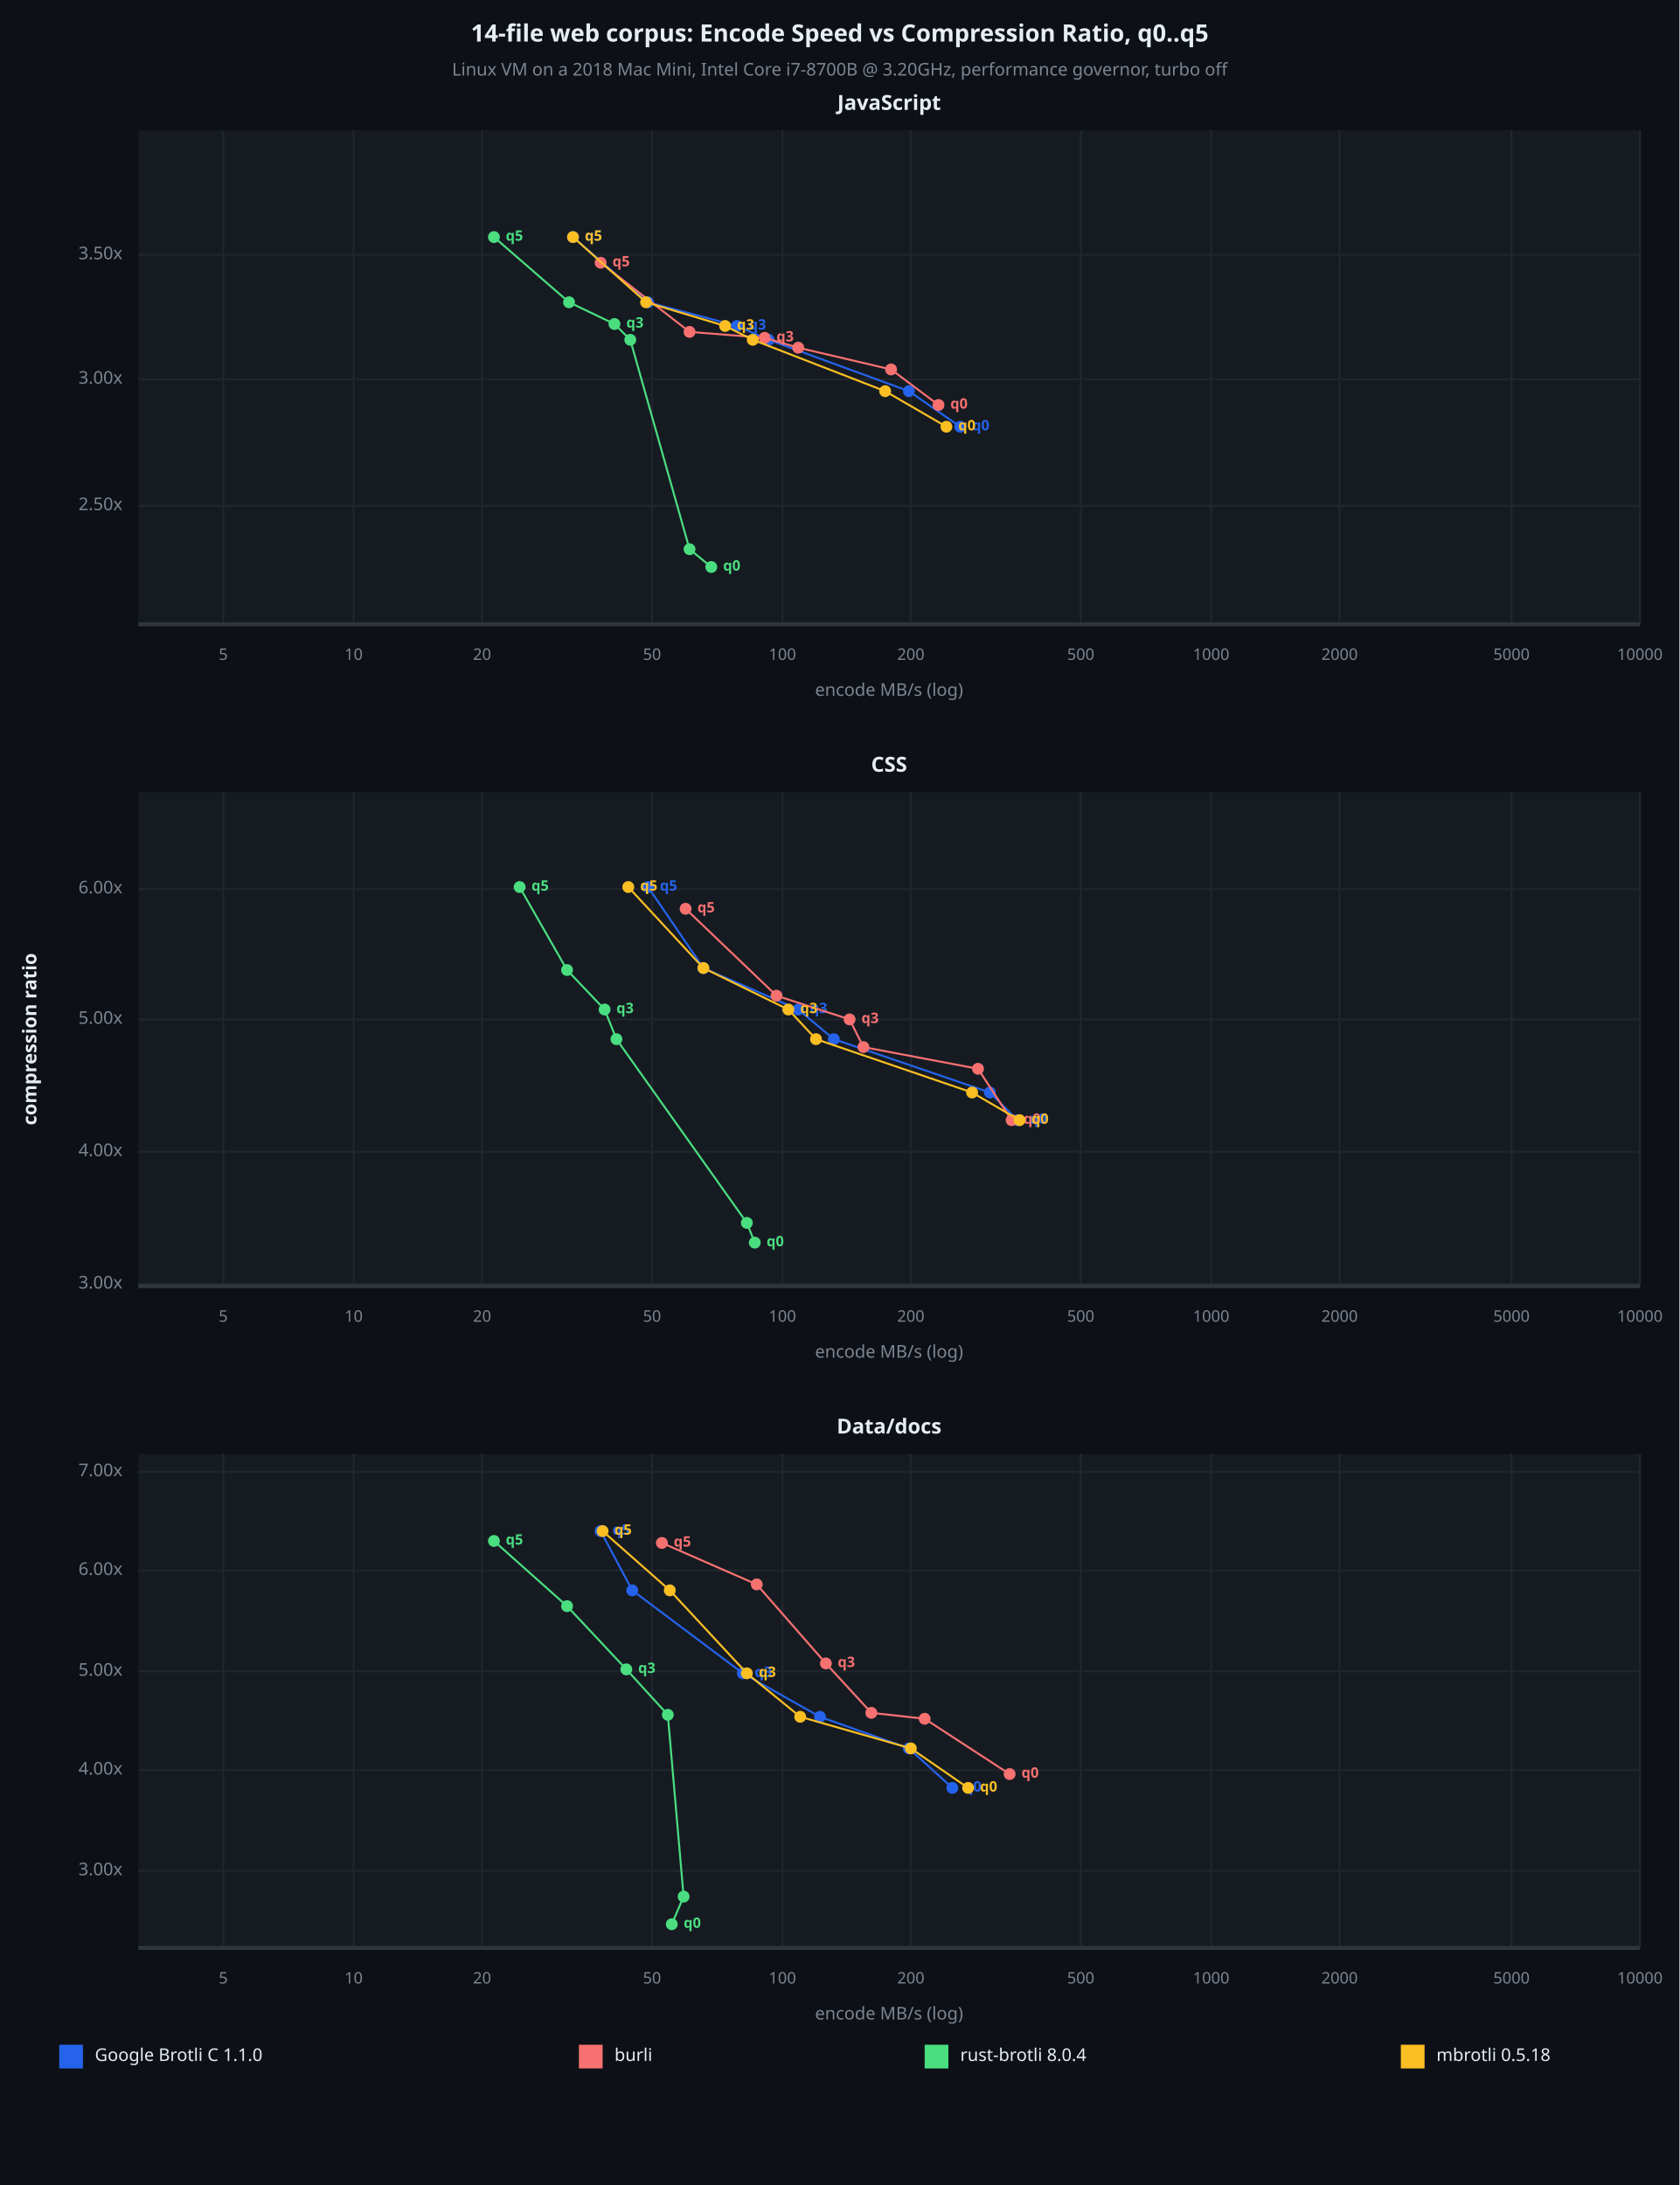
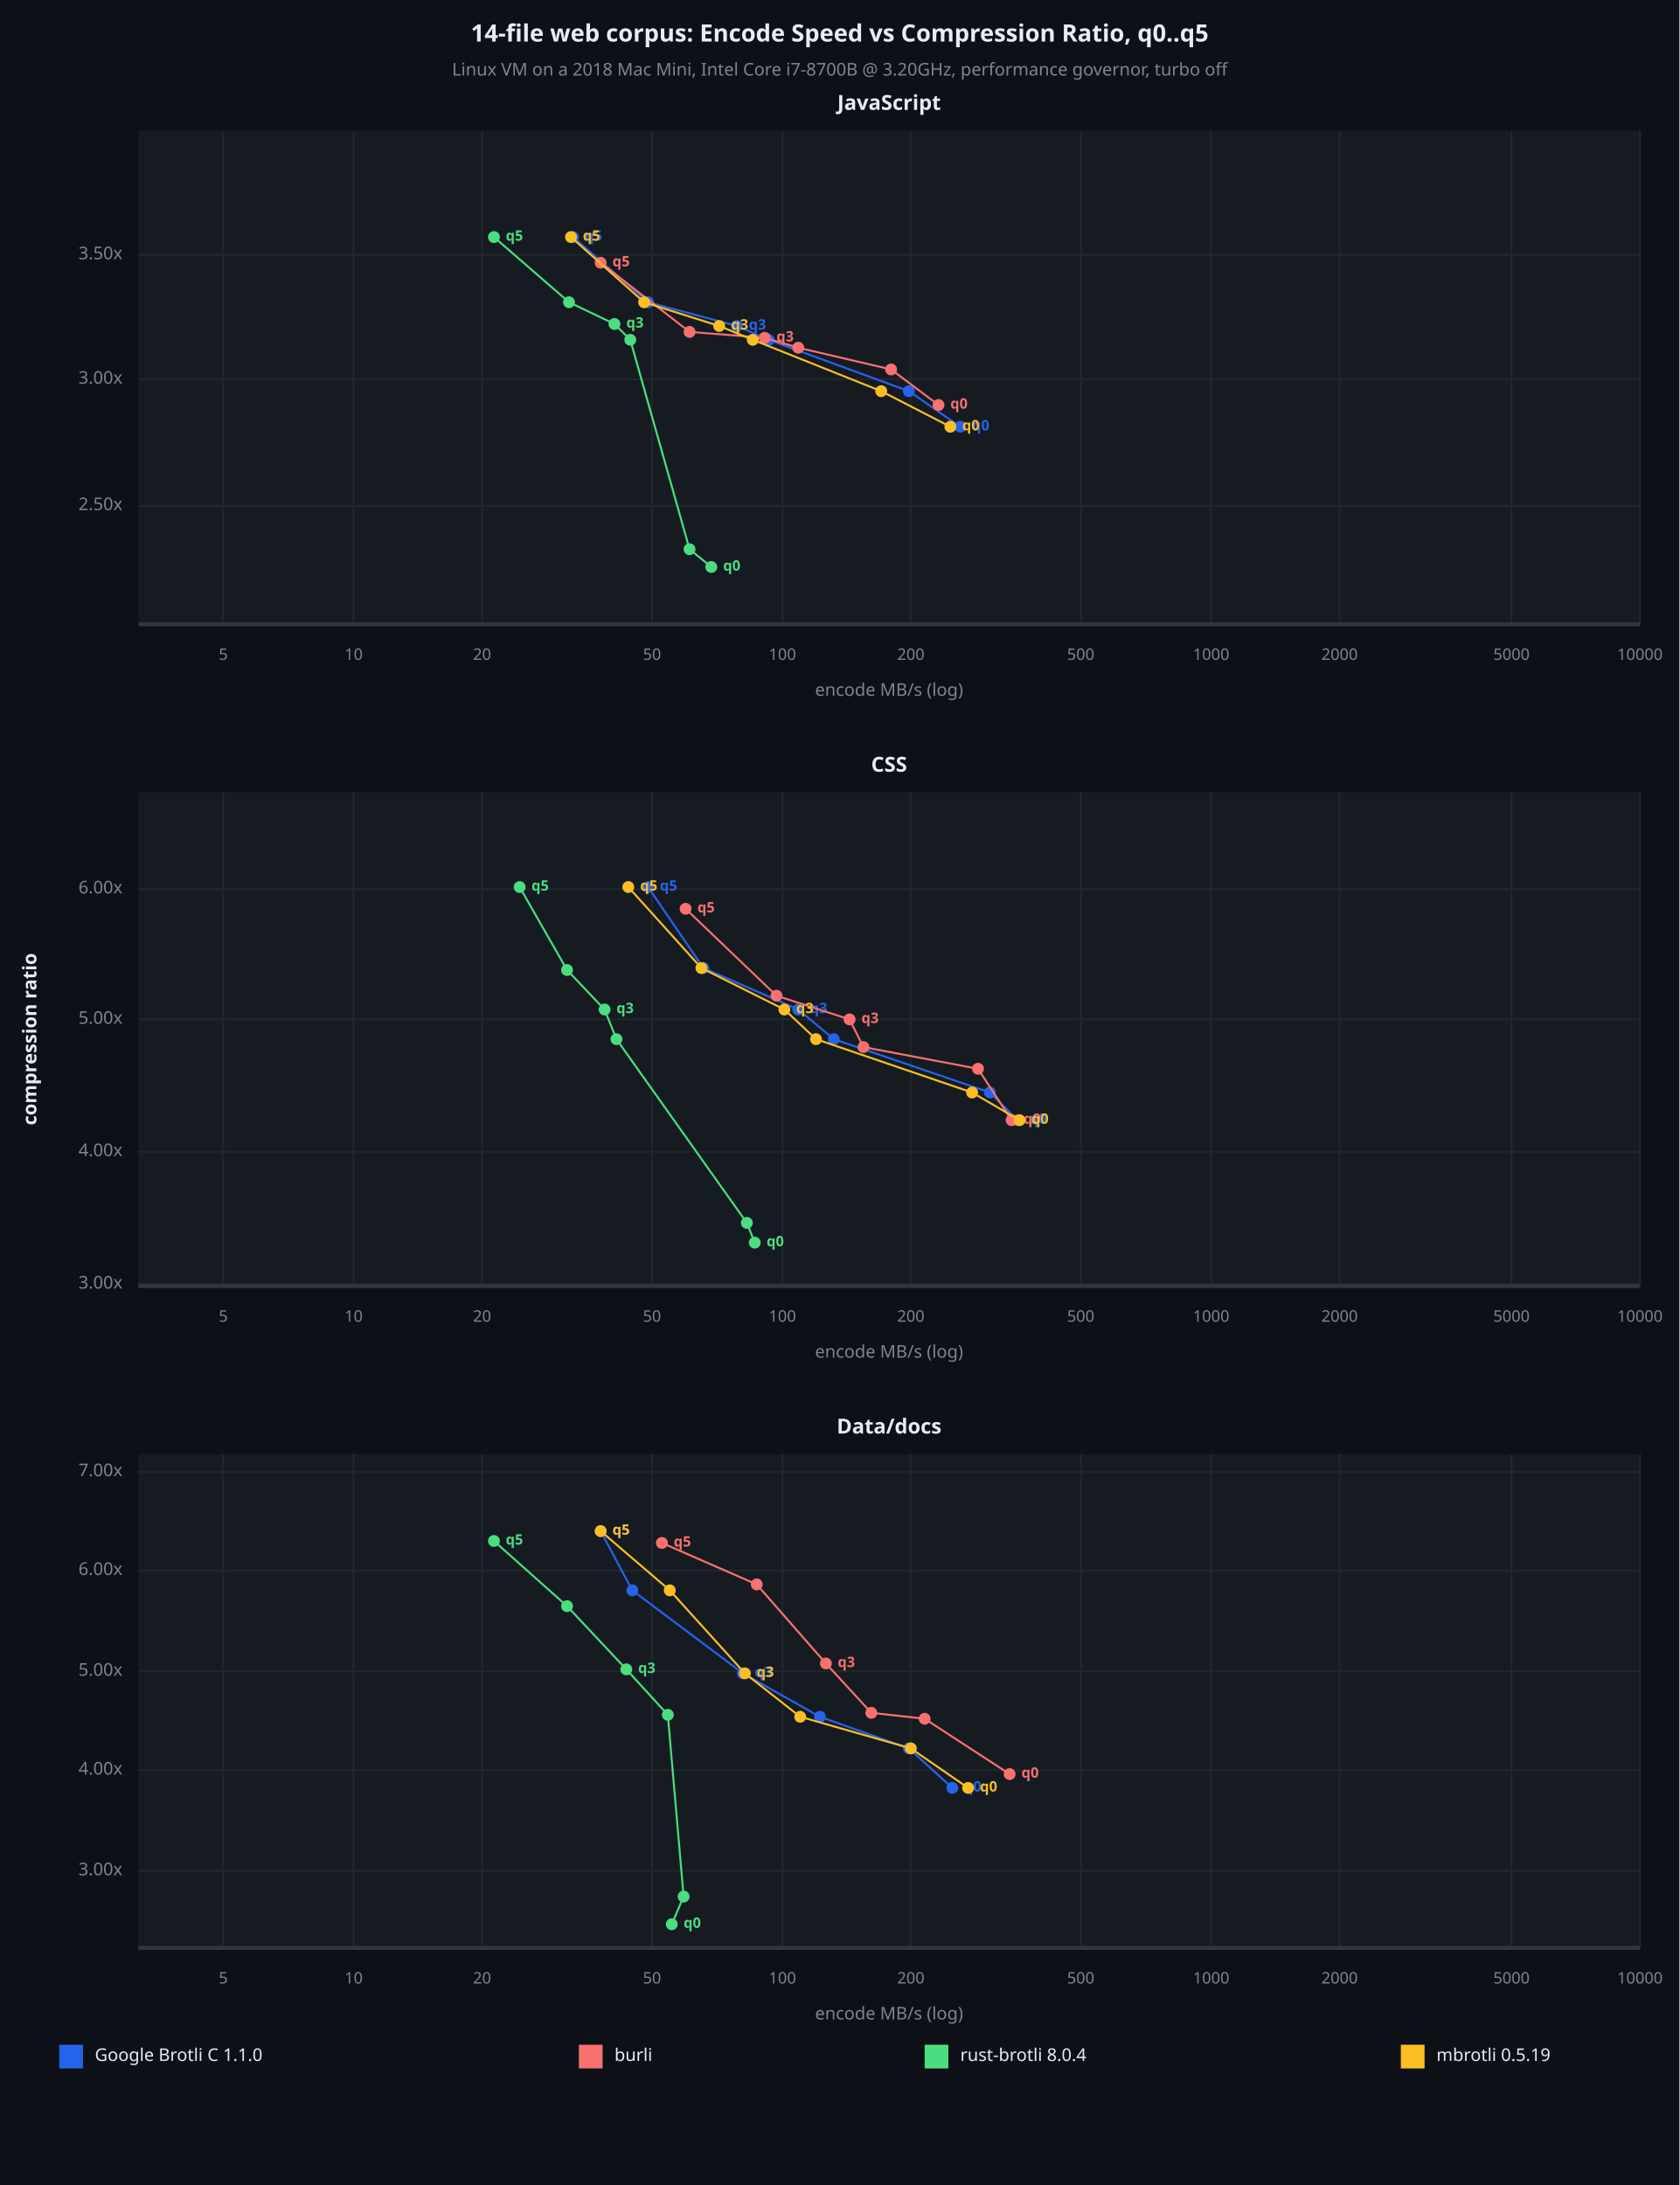
<svg xmlns="http://www.w3.org/2000/svg" viewBox="0 0 850 1106" font-family="system-ui, -apple-system, sans-serif">
  <rect x="0" y="0" width="850" height="1106" opacity="1" fill="#0D1117" stroke="none" />
  <text x="425" y="18" dy="0.5ex" text-anchor="middle" font-family="sans-serif" font-size="12.097" opacity="1" fill="#E6EDF3" font-weight="bold">
14-file web corpus: Encode Speed vs Compression Ratio, q0..q5
</text>
  <text x="425" y="36" dy="0.5ex" text-anchor="middle" font-family="sans-serif" font-size="8.871" opacity="1" fill="#7D8590">
Linux VM on a 2018 Mac Mini, Intel Core i7-8700B @ 3.20GHz, performance governor, turbo off
</text>
  <rect x="70" y="66" width="760" height="250" opacity="1" fill="#161B22" stroke="none" />
  <text x="450" y="53" dy="0.5ex" text-anchor="middle" font-family="sans-serif" font-size="10.484" opacity="1" fill="#E6EDF3" font-weight="bold">
JavaScript
</text>
  <polyline fill="none" opacity="1" stroke="#21262D" stroke-width="1" points="113,66 113,316 " />
  <text x="113" y="332" dy="0.5ex" text-anchor="middle" font-family="sans-serif" font-size="8.065" opacity="1" fill="#7D8590">
5
</text>
  <polyline fill="none" opacity="1" stroke="#21262D" stroke-width="1" points="179,66 179,316 " />
  <text x="179" y="332" dy="0.5ex" text-anchor="middle" font-family="sans-serif" font-size="8.065" opacity="1" fill="#7D8590">
10
</text>
  <polyline fill="none" opacity="1" stroke="#21262D" stroke-width="1" points="244,66 244,316 " />
  <text x="244" y="332" dy="0.5ex" text-anchor="middle" font-family="sans-serif" font-size="8.065" opacity="1" fill="#7D8590">
20
</text>
  <polyline fill="none" opacity="1" stroke="#21262D" stroke-width="1" points="330,66 330,316 " />
  <text x="330" y="332" dy="0.5ex" text-anchor="middle" font-family="sans-serif" font-size="8.065" opacity="1" fill="#7D8590">
50
</text>
  <polyline fill="none" opacity="1" stroke="#21262D" stroke-width="1" points="396,66 396,316 " />
  <text x="396" y="332" dy="0.5ex" text-anchor="middle" font-family="sans-serif" font-size="8.065" opacity="1" fill="#7D8590">
100
</text>
  <polyline fill="none" opacity="1" stroke="#21262D" stroke-width="1" points="461,66 461,316 " />
  <text x="461" y="332" dy="0.5ex" text-anchor="middle" font-family="sans-serif" font-size="8.065" opacity="1" fill="#7D8590">
200
</text>
  <polyline fill="none" opacity="1" stroke="#21262D" stroke-width="1" points="547,66 547,316 " />
  <text x="547" y="332" dy="0.5ex" text-anchor="middle" font-family="sans-serif" font-size="8.065" opacity="1" fill="#7D8590">
500
</text>
  <polyline fill="none" opacity="1" stroke="#21262D" stroke-width="1" points="613,66 613,316 " />
  <text x="613" y="332" dy="0.5ex" text-anchor="middle" font-family="sans-serif" font-size="8.065" opacity="1" fill="#7D8590">
1000
</text>
  <polyline fill="none" opacity="1" stroke="#21262D" stroke-width="1" points="678,66 678,316 " />
  <text x="678" y="332" dy="0.5ex" text-anchor="middle" font-family="sans-serif" font-size="8.065" opacity="1" fill="#7D8590">
2000
</text>
  <polyline fill="none" opacity="1" stroke="#21262D" stroke-width="1" points="765,66 765,316 " />
  <text x="765" y="332" dy="0.5ex" text-anchor="middle" font-family="sans-serif" font-size="8.065" opacity="1" fill="#7D8590">
5000
</text>
  <polyline fill="none" opacity="1" stroke="#21262D" stroke-width="1" points="830,66 830,316 " />
  <text x="830" y="332" dy="0.5ex" text-anchor="middle" font-family="sans-serif" font-size="8.065" opacity="1" fill="#7D8590">
10000
</text>
  <polyline fill="none" opacity="1" stroke="#21262D" stroke-width="1" points="70,256 830,256 " />
  <text x="62" y="256" dy="0.5ex" text-anchor="end" font-family="sans-serif" font-size="8.871" opacity="1" fill="#7D8590">
2.50x
</text>
  <polyline fill="none" opacity="1" stroke="#21262D" stroke-width="1" points="70,192 830,192 " />
  <text x="62" y="192" dy="0.5ex" text-anchor="end" font-family="sans-serif" font-size="8.871" opacity="1" fill="#7D8590">
3.00x
</text>
  <polyline fill="none" opacity="1" stroke="#21262D" stroke-width="1" points="70,129 830,129 " />
  <text x="62" y="129" dy="0.5ex" text-anchor="end" font-family="sans-serif" font-size="8.871" opacity="1" fill="#7D8590">
3.50x
</text>
  <polyline fill="none" opacity="1" stroke="#30363D" stroke-width="2" points="70,316 830,316 " />
  <polyline fill="none" opacity="1" stroke="#2563EB" stroke-width="1" points="486,216 460,198 389,172 373,165 328,153 290,120 " />
  <circle cx="486" cy="216" r="3" opacity="1" fill="#2563EB" stroke="none" stroke-width="1" />
  <text x="492" y="216" dy="0.5ex" text-anchor="start" font-family="sans-serif" font-size="7.258" opacity="1" fill="#2563EB" font-weight="bold">
q0
</text>
  <circle cx="460" cy="198" r="3" opacity="1" fill="#2563EB" stroke="none" stroke-width="1" />
  <circle cx="389" cy="172" r="3" opacity="1" fill="#2563EB" stroke="none" stroke-width="1" />
  <circle cx="373" cy="165" r="3" opacity="1" fill="#2563EB" stroke="none" stroke-width="1" />
  <text x="379" y="165" dy="0.5ex" text-anchor="start" font-family="sans-serif" font-size="7.258" opacity="1" fill="#2563EB" font-weight="bold">
q3
</text>
  <circle cx="328" cy="153" r="3" opacity="1" fill="#2563EB" stroke="none" stroke-width="1" />
  <circle cx="290" cy="120" r="3" opacity="1" fill="#2563EB" stroke="none" stroke-width="1" />
  <text x="296" y="120" dy="0.5ex" text-anchor="start" font-family="sans-serif" font-size="7.258" opacity="1" fill="#2563EB" font-weight="bold">
q5
</text>
  <polyline fill="none" opacity="1" stroke="#F87171" stroke-width="1" points="475,205 451,187 404,176 387,171 349,168 304,133 " />
  <circle cx="475" cy="205" r="3" opacity="1" fill="#F87171" stroke="none" stroke-width="1" />
  <text x="481" y="205" dy="0.5ex" text-anchor="start" font-family="sans-serif" font-size="7.258" opacity="1" fill="#F87171" font-weight="bold">
q0
</text>
  <circle cx="451" cy="187" r="3" opacity="1" fill="#F87171" stroke="none" stroke-width="1" />
  <circle cx="404" cy="176" r="3" opacity="1" fill="#F87171" stroke="none" stroke-width="1" />
  <circle cx="387" cy="171" r="3" opacity="1" fill="#F87171" stroke="none" stroke-width="1" />
  <text x="393" y="171" dy="0.5ex" text-anchor="start" font-family="sans-serif" font-size="7.258" opacity="1" fill="#F87171" font-weight="bold">
q3
</text>
  <circle cx="349" cy="168" r="3" opacity="1" fill="#F87171" stroke="none" stroke-width="1" />
  <circle cx="304" cy="133" r="3" opacity="1" fill="#F87171" stroke="none" stroke-width="1" />
  <text x="310" y="133" dy="0.5ex" text-anchor="start" font-family="sans-serif" font-size="7.258" opacity="1" fill="#F87171" font-weight="bold">
q5
</text>
  <polyline fill="none" opacity="1" stroke="#4ADE80" stroke-width="1" points="360,287 349,278 319,172 311,164 288,153 250,120 " />
  <circle cx="360" cy="287" r="3" opacity="1" fill="#4ADE80" stroke="none" stroke-width="1" />
  <text x="366" y="287" dy="0.5ex" text-anchor="start" font-family="sans-serif" font-size="7.258" opacity="1" fill="#4ADE80" font-weight="bold">
q0
</text>
  <circle cx="349" cy="278" r="3" opacity="1" fill="#4ADE80" stroke="none" stroke-width="1" />
  <circle cx="319" cy="172" r="3" opacity="1" fill="#4ADE80" stroke="none" stroke-width="1" />
  <circle cx="311" cy="164" r="3" opacity="1" fill="#4ADE80" stroke="none" stroke-width="1" />
  <text x="317" y="164" dy="0.5ex" text-anchor="start" font-family="sans-serif" font-size="7.258" opacity="1" fill="#4ADE80" font-weight="bold">
q3
</text>
  <circle cx="288" cy="153" r="3" opacity="1" fill="#4ADE80" stroke="none" stroke-width="1" />
  <circle cx="250" cy="120" r="3" opacity="1" fill="#4ADE80" stroke="none" stroke-width="1" />
  <text x="256" y="120" dy="0.5ex" text-anchor="start" font-family="sans-serif" font-size="7.258" opacity="1" fill="#4ADE80" font-weight="bold">
q5
</text>
-   <polyline fill="none" opacity="1" stroke="#FBBF24" stroke-width="1" points="479,216 448,198 381,172 367,165 327,153 290,120 " />
-   <circle cx="479" cy="216" r="3" opacity="1" fill="#FBBF24" stroke="none" stroke-width="1" />
-   <text x="485" y="216" dy="0.5ex" text-anchor="start" font-family="sans-serif" font-size="7.258" opacity="1" fill="#FBBF24" font-weight="bold">
- q0
- </text>
-   <circle cx="448" cy="198" r="3" opacity="1" fill="#FBBF24" stroke="none" stroke-width="1" />
+   <polyline fill="none" opacity="1" stroke="#FBBF24" stroke-width="1" points="481,216 446,198 381,172 364,165 326,153 289,120 " />
+   <circle cx="481" cy="216" r="3" opacity="1" fill="#FBBF24" stroke="none" stroke-width="1" />
+   <text x="487" y="216" dy="0.5ex" text-anchor="start" font-family="sans-serif" font-size="7.258" opacity="1" fill="#FBBF24" font-weight="bold">
+ q0
+ </text>
+   <circle cx="446" cy="198" r="3" opacity="1" fill="#FBBF24" stroke="none" stroke-width="1" />
  <circle cx="381" cy="172" r="3" opacity="1" fill="#FBBF24" stroke="none" stroke-width="1" />
-   <circle cx="367" cy="165" r="3" opacity="1" fill="#FBBF24" stroke="none" stroke-width="1" />
-   <text x="373" y="165" dy="0.5ex" text-anchor="start" font-family="sans-serif" font-size="7.258" opacity="1" fill="#FBBF24" font-weight="bold">
- q3
- </text>
-   <circle cx="327" cy="153" r="3" opacity="1" fill="#FBBF24" stroke="none" stroke-width="1" />
-   <circle cx="290" cy="120" r="3" opacity="1" fill="#FBBF24" stroke="none" stroke-width="1" />
-   <text x="296" y="120" dy="0.5ex" text-anchor="start" font-family="sans-serif" font-size="7.258" opacity="1" fill="#FBBF24" font-weight="bold">
+   <circle cx="364" cy="165" r="3" opacity="1" fill="#FBBF24" stroke="none" stroke-width="1" />
+   <text x="370" y="165" dy="0.5ex" text-anchor="start" font-family="sans-serif" font-size="7.258" opacity="1" fill="#FBBF24" font-weight="bold">
+ q3
+ </text>
+   <circle cx="326" cy="153" r="3" opacity="1" fill="#FBBF24" stroke="none" stroke-width="1" />
+   <circle cx="289" cy="120" r="3" opacity="1" fill="#FBBF24" stroke="none" stroke-width="1" />
+   <text x="295" y="120" dy="0.5ex" text-anchor="start" font-family="sans-serif" font-size="7.258" opacity="1" fill="#FBBF24" font-weight="bold">
q5
</text>
  <text x="450" y="350" dy="0.5ex" text-anchor="middle" font-family="sans-serif" font-size="8.871" opacity="1" fill="#7D8590">
encode MB/s (log)
</text>
  <rect x="70" y="401" width="760" height="250" opacity="1" fill="#161B22" stroke="none" />
  <text x="450" y="388" dy="0.5ex" text-anchor="middle" font-family="sans-serif" font-size="10.484" opacity="1" fill="#E6EDF3" font-weight="bold">
CSS
</text>
  <polyline fill="none" opacity="1" stroke="#21262D" stroke-width="1" points="113,401 113,651 " />
  <text x="113" y="667" dy="0.5ex" text-anchor="middle" font-family="sans-serif" font-size="8.065" opacity="1" fill="#7D8590">
5
</text>
  <polyline fill="none" opacity="1" stroke="#21262D" stroke-width="1" points="179,401 179,651 " />
  <text x="179" y="667" dy="0.5ex" text-anchor="middle" font-family="sans-serif" font-size="8.065" opacity="1" fill="#7D8590">
10
</text>
  <polyline fill="none" opacity="1" stroke="#21262D" stroke-width="1" points="244,401 244,651 " />
  <text x="244" y="667" dy="0.5ex" text-anchor="middle" font-family="sans-serif" font-size="8.065" opacity="1" fill="#7D8590">
20
</text>
  <polyline fill="none" opacity="1" stroke="#21262D" stroke-width="1" points="330,401 330,651 " />
  <text x="330" y="667" dy="0.5ex" text-anchor="middle" font-family="sans-serif" font-size="8.065" opacity="1" fill="#7D8590">
50
</text>
  <polyline fill="none" opacity="1" stroke="#21262D" stroke-width="1" points="396,401 396,651 " />
  <text x="396" y="667" dy="0.5ex" text-anchor="middle" font-family="sans-serif" font-size="8.065" opacity="1" fill="#7D8590">
100
</text>
  <polyline fill="none" opacity="1" stroke="#21262D" stroke-width="1" points="461,401 461,651 " />
  <text x="461" y="667" dy="0.5ex" text-anchor="middle" font-family="sans-serif" font-size="8.065" opacity="1" fill="#7D8590">
200
</text>
  <polyline fill="none" opacity="1" stroke="#21262D" stroke-width="1" points="547,401 547,651 " />
  <text x="547" y="667" dy="0.5ex" text-anchor="middle" font-family="sans-serif" font-size="8.065" opacity="1" fill="#7D8590">
500
</text>
  <polyline fill="none" opacity="1" stroke="#21262D" stroke-width="1" points="613,401 613,651 " />
  <text x="613" y="667" dy="0.5ex" text-anchor="middle" font-family="sans-serif" font-size="8.065" opacity="1" fill="#7D8590">
1000
</text>
  <polyline fill="none" opacity="1" stroke="#21262D" stroke-width="1" points="678,401 678,651 " />
  <text x="678" y="667" dy="0.5ex" text-anchor="middle" font-family="sans-serif" font-size="8.065" opacity="1" fill="#7D8590">
2000
</text>
  <polyline fill="none" opacity="1" stroke="#21262D" stroke-width="1" points="765,401 765,651 " />
  <text x="765" y="667" dy="0.5ex" text-anchor="middle" font-family="sans-serif" font-size="8.065" opacity="1" fill="#7D8590">
5000
</text>
  <polyline fill="none" opacity="1" stroke="#21262D" stroke-width="1" points="830,401 830,651 " />
  <text x="830" y="667" dy="0.5ex" text-anchor="middle" font-family="sans-serif" font-size="8.065" opacity="1" fill="#7D8590">
10000
</text>
  <polyline fill="none" opacity="1" stroke="#21262D" stroke-width="1" points="70,650 830,650 " />
  <text x="62" y="650" dy="0.5ex" text-anchor="end" font-family="sans-serif" font-size="8.871" opacity="1" fill="#7D8590">
3.00x
</text>
  <polyline fill="none" opacity="1" stroke="#21262D" stroke-width="1" points="70,583 830,583 " />
  <text x="62" y="583" dy="0.5ex" text-anchor="end" font-family="sans-serif" font-size="8.871" opacity="1" fill="#7D8590">
4.00x
</text>
  <polyline fill="none" opacity="1" stroke="#21262D" stroke-width="1" points="70,516 830,516 " />
  <text x="62" y="516" dy="0.5ex" text-anchor="end" font-family="sans-serif" font-size="8.871" opacity="1" fill="#7D8590">
5.00x
</text>
  <polyline fill="none" opacity="1" stroke="#21262D" stroke-width="1" points="70,450 830,450 " />
  <text x="62" y="450" dy="0.5ex" text-anchor="end" font-family="sans-serif" font-size="8.871" opacity="1" fill="#7D8590">
6.00x
</text>
  <polyline fill="none" opacity="1" stroke="#30363D" stroke-width="2" points="70,651 830,651 " />
  <polyline fill="none" opacity="1" stroke="#2563EB" stroke-width="1" points="515,567 501,553 422,526 404,511 356,490 328,449 " />
  <circle cx="515" cy="567" r="3" opacity="1" fill="#2563EB" stroke="none" stroke-width="1" />
  <text x="521" y="567" dy="0.5ex" text-anchor="start" font-family="sans-serif" font-size="7.258" opacity="1" fill="#2563EB" font-weight="bold">
q0
</text>
  <circle cx="501" cy="553" r="3" opacity="1" fill="#2563EB" stroke="none" stroke-width="1" />
  <circle cx="422" cy="526" r="3" opacity="1" fill="#2563EB" stroke="none" stroke-width="1" />
  <circle cx="404" cy="511" r="3" opacity="1" fill="#2563EB" stroke="none" stroke-width="1" />
  <text x="410" y="511" dy="0.5ex" text-anchor="start" font-family="sans-serif" font-size="7.258" opacity="1" fill="#2563EB" font-weight="bold">
q3
</text>
  <circle cx="356" cy="490" r="3" opacity="1" fill="#2563EB" stroke="none" stroke-width="1" />
  <circle cx="328" cy="449" r="3" opacity="1" fill="#2563EB" stroke="none" stroke-width="1" />
  <text x="334" y="449" dy="0.5ex" text-anchor="start" font-family="sans-serif" font-size="7.258" opacity="1" fill="#2563EB" font-weight="bold">
q5
</text>
  <polyline fill="none" opacity="1" stroke="#F87171" stroke-width="1" points="512,567 495,541 437,530 430,516 393,504 347,460 " />
  <circle cx="512" cy="567" r="3" opacity="1" fill="#F87171" stroke="none" stroke-width="1" />
  <text x="518" y="567" dy="0.5ex" text-anchor="start" font-family="sans-serif" font-size="7.258" opacity="1" fill="#F87171" font-weight="bold">
q0
</text>
  <circle cx="495" cy="541" r="3" opacity="1" fill="#F87171" stroke="none" stroke-width="1" />
  <circle cx="437" cy="530" r="3" opacity="1" fill="#F87171" stroke="none" stroke-width="1" />
  <circle cx="430" cy="516" r="3" opacity="1" fill="#F87171" stroke="none" stroke-width="1" />
  <text x="436" y="516" dy="0.5ex" text-anchor="start" font-family="sans-serif" font-size="7.258" opacity="1" fill="#F87171" font-weight="bold">
q3
</text>
  <circle cx="393" cy="504" r="3" opacity="1" fill="#F87171" stroke="none" stroke-width="1" />
  <circle cx="347" cy="460" r="3" opacity="1" fill="#F87171" stroke="none" stroke-width="1" />
  <text x="353" y="460" dy="0.5ex" text-anchor="start" font-family="sans-serif" font-size="7.258" opacity="1" fill="#F87171" font-weight="bold">
q5
</text>
  <polyline fill="none" opacity="1" stroke="#4ADE80" stroke-width="1" points="382,629 378,619 312,526 306,511 287,491 263,449 " />
  <circle cx="382" cy="629" r="3" opacity="1" fill="#4ADE80" stroke="none" stroke-width="1" />
  <text x="388" y="629" dy="0.5ex" text-anchor="start" font-family="sans-serif" font-size="7.258" opacity="1" fill="#4ADE80" font-weight="bold">
q0
</text>
  <circle cx="378" cy="619" r="3" opacity="1" fill="#4ADE80" stroke="none" stroke-width="1" />
  <circle cx="312" cy="526" r="3" opacity="1" fill="#4ADE80" stroke="none" stroke-width="1" />
  <circle cx="306" cy="511" r="3" opacity="1" fill="#4ADE80" stroke="none" stroke-width="1" />
  <text x="312" y="511" dy="0.5ex" text-anchor="start" font-family="sans-serif" font-size="7.258" opacity="1" fill="#4ADE80" font-weight="bold">
q3
</text>
  <circle cx="287" cy="491" r="3" opacity="1" fill="#4ADE80" stroke="none" stroke-width="1" />
  <circle cx="263" cy="449" r="3" opacity="1" fill="#4ADE80" stroke="none" stroke-width="1" />
  <text x="269" y="449" dy="0.5ex" text-anchor="start" font-family="sans-serif" font-size="7.258" opacity="1" fill="#4ADE80" font-weight="bold">
q5
</text>
-   <polyline fill="none" opacity="1" stroke="#FBBF24" stroke-width="1" points="516,567 492,553 413,526 399,511 356,490 318,449 " />
+   <polyline fill="none" opacity="1" stroke="#FBBF24" stroke-width="1" points="516,567 492,553 413,526 397,511 355,490 318,449 " />
  <circle cx="516" cy="567" r="3" opacity="1" fill="#FBBF24" stroke="none" stroke-width="1" />
  <text x="522" y="567" dy="0.5ex" text-anchor="start" font-family="sans-serif" font-size="7.258" opacity="1" fill="#FBBF24" font-weight="bold">
q0
</text>
  <circle cx="492" cy="553" r="3" opacity="1" fill="#FBBF24" stroke="none" stroke-width="1" />
  <circle cx="413" cy="526" r="3" opacity="1" fill="#FBBF24" stroke="none" stroke-width="1" />
-   <circle cx="399" cy="511" r="3" opacity="1" fill="#FBBF24" stroke="none" stroke-width="1" />
-   <text x="405" y="511" dy="0.5ex" text-anchor="start" font-family="sans-serif" font-size="7.258" opacity="1" fill="#FBBF24" font-weight="bold">
- q3
- </text>
-   <circle cx="356" cy="490" r="3" opacity="1" fill="#FBBF24" stroke="none" stroke-width="1" />
+   <circle cx="397" cy="511" r="3" opacity="1" fill="#FBBF24" stroke="none" stroke-width="1" />
+   <text x="403" y="511" dy="0.5ex" text-anchor="start" font-family="sans-serif" font-size="7.258" opacity="1" fill="#FBBF24" font-weight="bold">
+ q3
+ </text>
+   <circle cx="355" cy="490" r="3" opacity="1" fill="#FBBF24" stroke="none" stroke-width="1" />
  <circle cx="318" cy="449" r="3" opacity="1" fill="#FBBF24" stroke="none" stroke-width="1" />
  <text x="324" y="449" dy="0.5ex" text-anchor="start" font-family="sans-serif" font-size="7.258" opacity="1" fill="#FBBF24" font-weight="bold">
q5
</text>
  <text x="450" y="685" dy="0.5ex" text-anchor="middle" font-family="sans-serif" font-size="8.871" opacity="1" fill="#7D8590">
encode MB/s (log)
</text>
  <rect x="70" y="736" width="760" height="250" opacity="1" fill="#161B22" stroke="none" />
  <text x="450" y="723" dy="0.5ex" text-anchor="middle" font-family="sans-serif" font-size="10.484" opacity="1" fill="#E6EDF3" font-weight="bold">
Data/docs
</text>
  <polyline fill="none" opacity="1" stroke="#21262D" stroke-width="1" points="113,736 113,986 " />
  <text x="113" y="1002" dy="0.5ex" text-anchor="middle" font-family="sans-serif" font-size="8.065" opacity="1" fill="#7D8590">
5
</text>
  <polyline fill="none" opacity="1" stroke="#21262D" stroke-width="1" points="179,736 179,986 " />
  <text x="179" y="1002" dy="0.5ex" text-anchor="middle" font-family="sans-serif" font-size="8.065" opacity="1" fill="#7D8590">
10
</text>
  <polyline fill="none" opacity="1" stroke="#21262D" stroke-width="1" points="244,736 244,986 " />
  <text x="244" y="1002" dy="0.5ex" text-anchor="middle" font-family="sans-serif" font-size="8.065" opacity="1" fill="#7D8590">
20
</text>
  <polyline fill="none" opacity="1" stroke="#21262D" stroke-width="1" points="330,736 330,986 " />
  <text x="330" y="1002" dy="0.5ex" text-anchor="middle" font-family="sans-serif" font-size="8.065" opacity="1" fill="#7D8590">
50
</text>
  <polyline fill="none" opacity="1" stroke="#21262D" stroke-width="1" points="396,736 396,986 " />
  <text x="396" y="1002" dy="0.5ex" text-anchor="middle" font-family="sans-serif" font-size="8.065" opacity="1" fill="#7D8590">
100
</text>
  <polyline fill="none" opacity="1" stroke="#21262D" stroke-width="1" points="461,736 461,986 " />
  <text x="461" y="1002" dy="0.5ex" text-anchor="middle" font-family="sans-serif" font-size="8.065" opacity="1" fill="#7D8590">
200
</text>
  <polyline fill="none" opacity="1" stroke="#21262D" stroke-width="1" points="547,736 547,986 " />
  <text x="547" y="1002" dy="0.5ex" text-anchor="middle" font-family="sans-serif" font-size="8.065" opacity="1" fill="#7D8590">
500
</text>
  <polyline fill="none" opacity="1" stroke="#21262D" stroke-width="1" points="613,736 613,986 " />
  <text x="613" y="1002" dy="0.5ex" text-anchor="middle" font-family="sans-serif" font-size="8.065" opacity="1" fill="#7D8590">
1000
</text>
  <polyline fill="none" opacity="1" stroke="#21262D" stroke-width="1" points="678,736 678,986 " />
  <text x="678" y="1002" dy="0.5ex" text-anchor="middle" font-family="sans-serif" font-size="8.065" opacity="1" fill="#7D8590">
2000
</text>
  <polyline fill="none" opacity="1" stroke="#21262D" stroke-width="1" points="765,736 765,986 " />
  <text x="765" y="1002" dy="0.5ex" text-anchor="middle" font-family="sans-serif" font-size="8.065" opacity="1" fill="#7D8590">
5000
</text>
  <polyline fill="none" opacity="1" stroke="#21262D" stroke-width="1" points="830,736 830,986 " />
  <text x="830" y="1002" dy="0.5ex" text-anchor="middle" font-family="sans-serif" font-size="8.065" opacity="1" fill="#7D8590">
10000
</text>
  <polyline fill="none" opacity="1" stroke="#21262D" stroke-width="1" points="70,947 830,947 " />
  <text x="62" y="947" dy="0.5ex" text-anchor="end" font-family="sans-serif" font-size="8.871" opacity="1" fill="#7D8590">
3.00x
</text>
  <polyline fill="none" opacity="1" stroke="#21262D" stroke-width="1" points="70,896 830,896 " />
  <text x="62" y="896" dy="0.5ex" text-anchor="end" font-family="sans-serif" font-size="8.871" opacity="1" fill="#7D8590">
4.00x
</text>
  <polyline fill="none" opacity="1" stroke="#21262D" stroke-width="1" points="70,846 830,846 " />
  <text x="62" y="846" dy="0.5ex" text-anchor="end" font-family="sans-serif" font-size="8.871" opacity="1" fill="#7D8590">
5.00x
</text>
  <polyline fill="none" opacity="1" stroke="#21262D" stroke-width="1" points="70,795 830,795 " />
  <text x="62" y="795" dy="0.5ex" text-anchor="end" font-family="sans-serif" font-size="8.871" opacity="1" fill="#7D8590">
6.00x
</text>
  <polyline fill="none" opacity="1" stroke="#21262D" stroke-width="1" points="70,745 830,745 " />
  <text x="62" y="745" dy="0.5ex" text-anchor="end" font-family="sans-serif" font-size="8.871" opacity="1" fill="#7D8590">
7.00x
</text>
  <polyline fill="none" opacity="1" stroke="#30363D" stroke-width="2" points="70,986 830,986 " />
  <polyline fill="none" opacity="1" stroke="#2563EB" stroke-width="1" points="482,905 460,885 415,869 376,847 320,805 304,775 " />
  <circle cx="482" cy="905" r="3" opacity="1" fill="#2563EB" stroke="none" stroke-width="1" />
  <text x="488" y="905" dy="0.5ex" text-anchor="start" font-family="sans-serif" font-size="7.258" opacity="1" fill="#2563EB" font-weight="bold">
q0
</text>
  <circle cx="460" cy="885" r="3" opacity="1" fill="#2563EB" stroke="none" stroke-width="1" />
  <circle cx="415" cy="869" r="3" opacity="1" fill="#2563EB" stroke="none" stroke-width="1" />
  <circle cx="376" cy="847" r="3" opacity="1" fill="#2563EB" stroke="none" stroke-width="1" />
  <text x="382" y="847" dy="0.5ex" text-anchor="start" font-family="sans-serif" font-size="7.258" opacity="1" fill="#2563EB" font-weight="bold">
q3
</text>
  <circle cx="320" cy="805" r="3" opacity="1" fill="#2563EB" stroke="none" stroke-width="1" />
  <circle cx="304" cy="775" r="3" opacity="1" fill="#2563EB" stroke="none" stroke-width="1" />
  <text x="310" y="775" dy="0.5ex" text-anchor="start" font-family="sans-serif" font-size="7.258" opacity="1" fill="#2563EB" font-weight="bold">
q5
</text>
  <polyline fill="none" opacity="1" stroke="#F87171" stroke-width="1" points="511,898 468,870 441,867 418,842 383,802 335,781 " />
  <circle cx="511" cy="898" r="3" opacity="1" fill="#F87171" stroke="none" stroke-width="1" />
  <text x="517" y="898" dy="0.5ex" text-anchor="start" font-family="sans-serif" font-size="7.258" opacity="1" fill="#F87171" font-weight="bold">
q0
</text>
  <circle cx="468" cy="870" r="3" opacity="1" fill="#F87171" stroke="none" stroke-width="1" />
  <circle cx="441" cy="867" r="3" opacity="1" fill="#F87171" stroke="none" stroke-width="1" />
  <circle cx="418" cy="842" r="3" opacity="1" fill="#F87171" stroke="none" stroke-width="1" />
  <text x="424" y="842" dy="0.5ex" text-anchor="start" font-family="sans-serif" font-size="7.258" opacity="1" fill="#F87171" font-weight="bold">
q3
</text>
  <circle cx="383" cy="802" r="3" opacity="1" fill="#F87171" stroke="none" stroke-width="1" />
  <circle cx="335" cy="781" r="3" opacity="1" fill="#F87171" stroke="none" stroke-width="1" />
  <text x="341" y="781" dy="0.5ex" text-anchor="start" font-family="sans-serif" font-size="7.258" opacity="1" fill="#F87171" font-weight="bold">
q5
</text>
  <polyline fill="none" opacity="1" stroke="#4ADE80" stroke-width="1" points="340,974 346,960 338,868 317,845 287,813 250,780 " />
  <circle cx="340" cy="974" r="3" opacity="1" fill="#4ADE80" stroke="none" stroke-width="1" />
  <text x="346" y="974" dy="0.5ex" text-anchor="start" font-family="sans-serif" font-size="7.258" opacity="1" fill="#4ADE80" font-weight="bold">
q0
</text>
  <circle cx="346" cy="960" r="3" opacity="1" fill="#4ADE80" stroke="none" stroke-width="1" />
  <circle cx="338" cy="868" r="3" opacity="1" fill="#4ADE80" stroke="none" stroke-width="1" />
  <circle cx="317" cy="845" r="3" opacity="1" fill="#4ADE80" stroke="none" stroke-width="1" />
  <text x="323" y="845" dy="0.5ex" text-anchor="start" font-family="sans-serif" font-size="7.258" opacity="1" fill="#4ADE80" font-weight="bold">
q3
</text>
  <circle cx="287" cy="813" r="3" opacity="1" fill="#4ADE80" stroke="none" stroke-width="1" />
  <circle cx="250" cy="780" r="3" opacity="1" fill="#4ADE80" stroke="none" stroke-width="1" />
  <text x="256" y="780" dy="0.5ex" text-anchor="start" font-family="sans-serif" font-size="7.258" opacity="1" fill="#4ADE80" font-weight="bold">
q5
</text>
-   <polyline fill="none" opacity="1" stroke="#FBBF24" stroke-width="1" points="490,905 461,885 405,869 378,847 339,805 305,775 " />
+   <polyline fill="none" opacity="1" stroke="#FBBF24" stroke-width="1" points="490,905 461,885 405,869 377,847 339,805 304,775 " />
  <circle cx="490" cy="905" r="3" opacity="1" fill="#FBBF24" stroke="none" stroke-width="1" />
  <text x="496" y="905" dy="0.5ex" text-anchor="start" font-family="sans-serif" font-size="7.258" opacity="1" fill="#FBBF24" font-weight="bold">
q0
</text>
  <circle cx="461" cy="885" r="3" opacity="1" fill="#FBBF24" stroke="none" stroke-width="1" />
  <circle cx="405" cy="869" r="3" opacity="1" fill="#FBBF24" stroke="none" stroke-width="1" />
-   <circle cx="378" cy="847" r="3" opacity="1" fill="#FBBF24" stroke="none" stroke-width="1" />
-   <text x="384" y="847" dy="0.5ex" text-anchor="start" font-family="sans-serif" font-size="7.258" opacity="1" fill="#FBBF24" font-weight="bold">
+   <circle cx="377" cy="847" r="3" opacity="1" fill="#FBBF24" stroke="none" stroke-width="1" />
+   <text x="383" y="847" dy="0.5ex" text-anchor="start" font-family="sans-serif" font-size="7.258" opacity="1" fill="#FBBF24" font-weight="bold">
q3
</text>
  <circle cx="339" cy="805" r="3" opacity="1" fill="#FBBF24" stroke="none" stroke-width="1" />
-   <circle cx="305" cy="775" r="3" opacity="1" fill="#FBBF24" stroke="none" stroke-width="1" />
-   <text x="311" y="775" dy="0.5ex" text-anchor="start" font-family="sans-serif" font-size="7.258" opacity="1" fill="#FBBF24" font-weight="bold">
+   <circle cx="304" cy="775" r="3" opacity="1" fill="#FBBF24" stroke="none" stroke-width="1" />
+   <text x="310" y="775" dy="0.5ex" text-anchor="start" font-family="sans-serif" font-size="7.258" opacity="1" fill="#FBBF24" font-weight="bold">
q5
</text>
  <text x="450" y="1020" dy="0.5ex" text-anchor="middle" font-family="sans-serif" font-size="8.871" opacity="1" fill="#7D8590">
encode MB/s (log)
</text>
  <text x="16" y="526" dy="0.5ex" text-anchor="middle" font-family="sans-serif" font-size="9.677" opacity="1" fill="#E6EDF3" font-weight="bold" transform="rotate(270, 16, 526)">
compression ratio
</text>
  <rect x="30" y="1035" width="12" height="12" opacity="1" fill="#2563EB" stroke="none" />
  <text x="48" y="1041" dy="0.5ex" text-anchor="start" font-family="sans-serif" font-size="8.871" opacity="1" fill="#E6EDF3">
Google Brotli C 1.1.0
</text>
  <rect x="293" y="1035" width="12" height="12" opacity="1" fill="#F87171" stroke="none" />
  <text x="311" y="1041" dy="0.5ex" text-anchor="start" font-family="sans-serif" font-size="8.871" opacity="1" fill="#E6EDF3">
burli
</text>
  <rect x="468" y="1035" width="12" height="12" opacity="1" fill="#4ADE80" stroke="none" />
  <text x="486" y="1041" dy="0.5ex" text-anchor="start" font-family="sans-serif" font-size="8.871" opacity="1" fill="#E6EDF3">
rust-brotli 8.0.4
</text>
  <rect x="709" y="1035" width="12" height="12" opacity="1" fill="#FBBF24" stroke="none" />
  <text x="727" y="1041" dy="0.5ex" text-anchor="start" font-family="sans-serif" font-size="8.871" opacity="1" fill="#E6EDF3">
- mbrotli 0.5.18
+ mbrotli 0.5.19
</text>
</svg>
